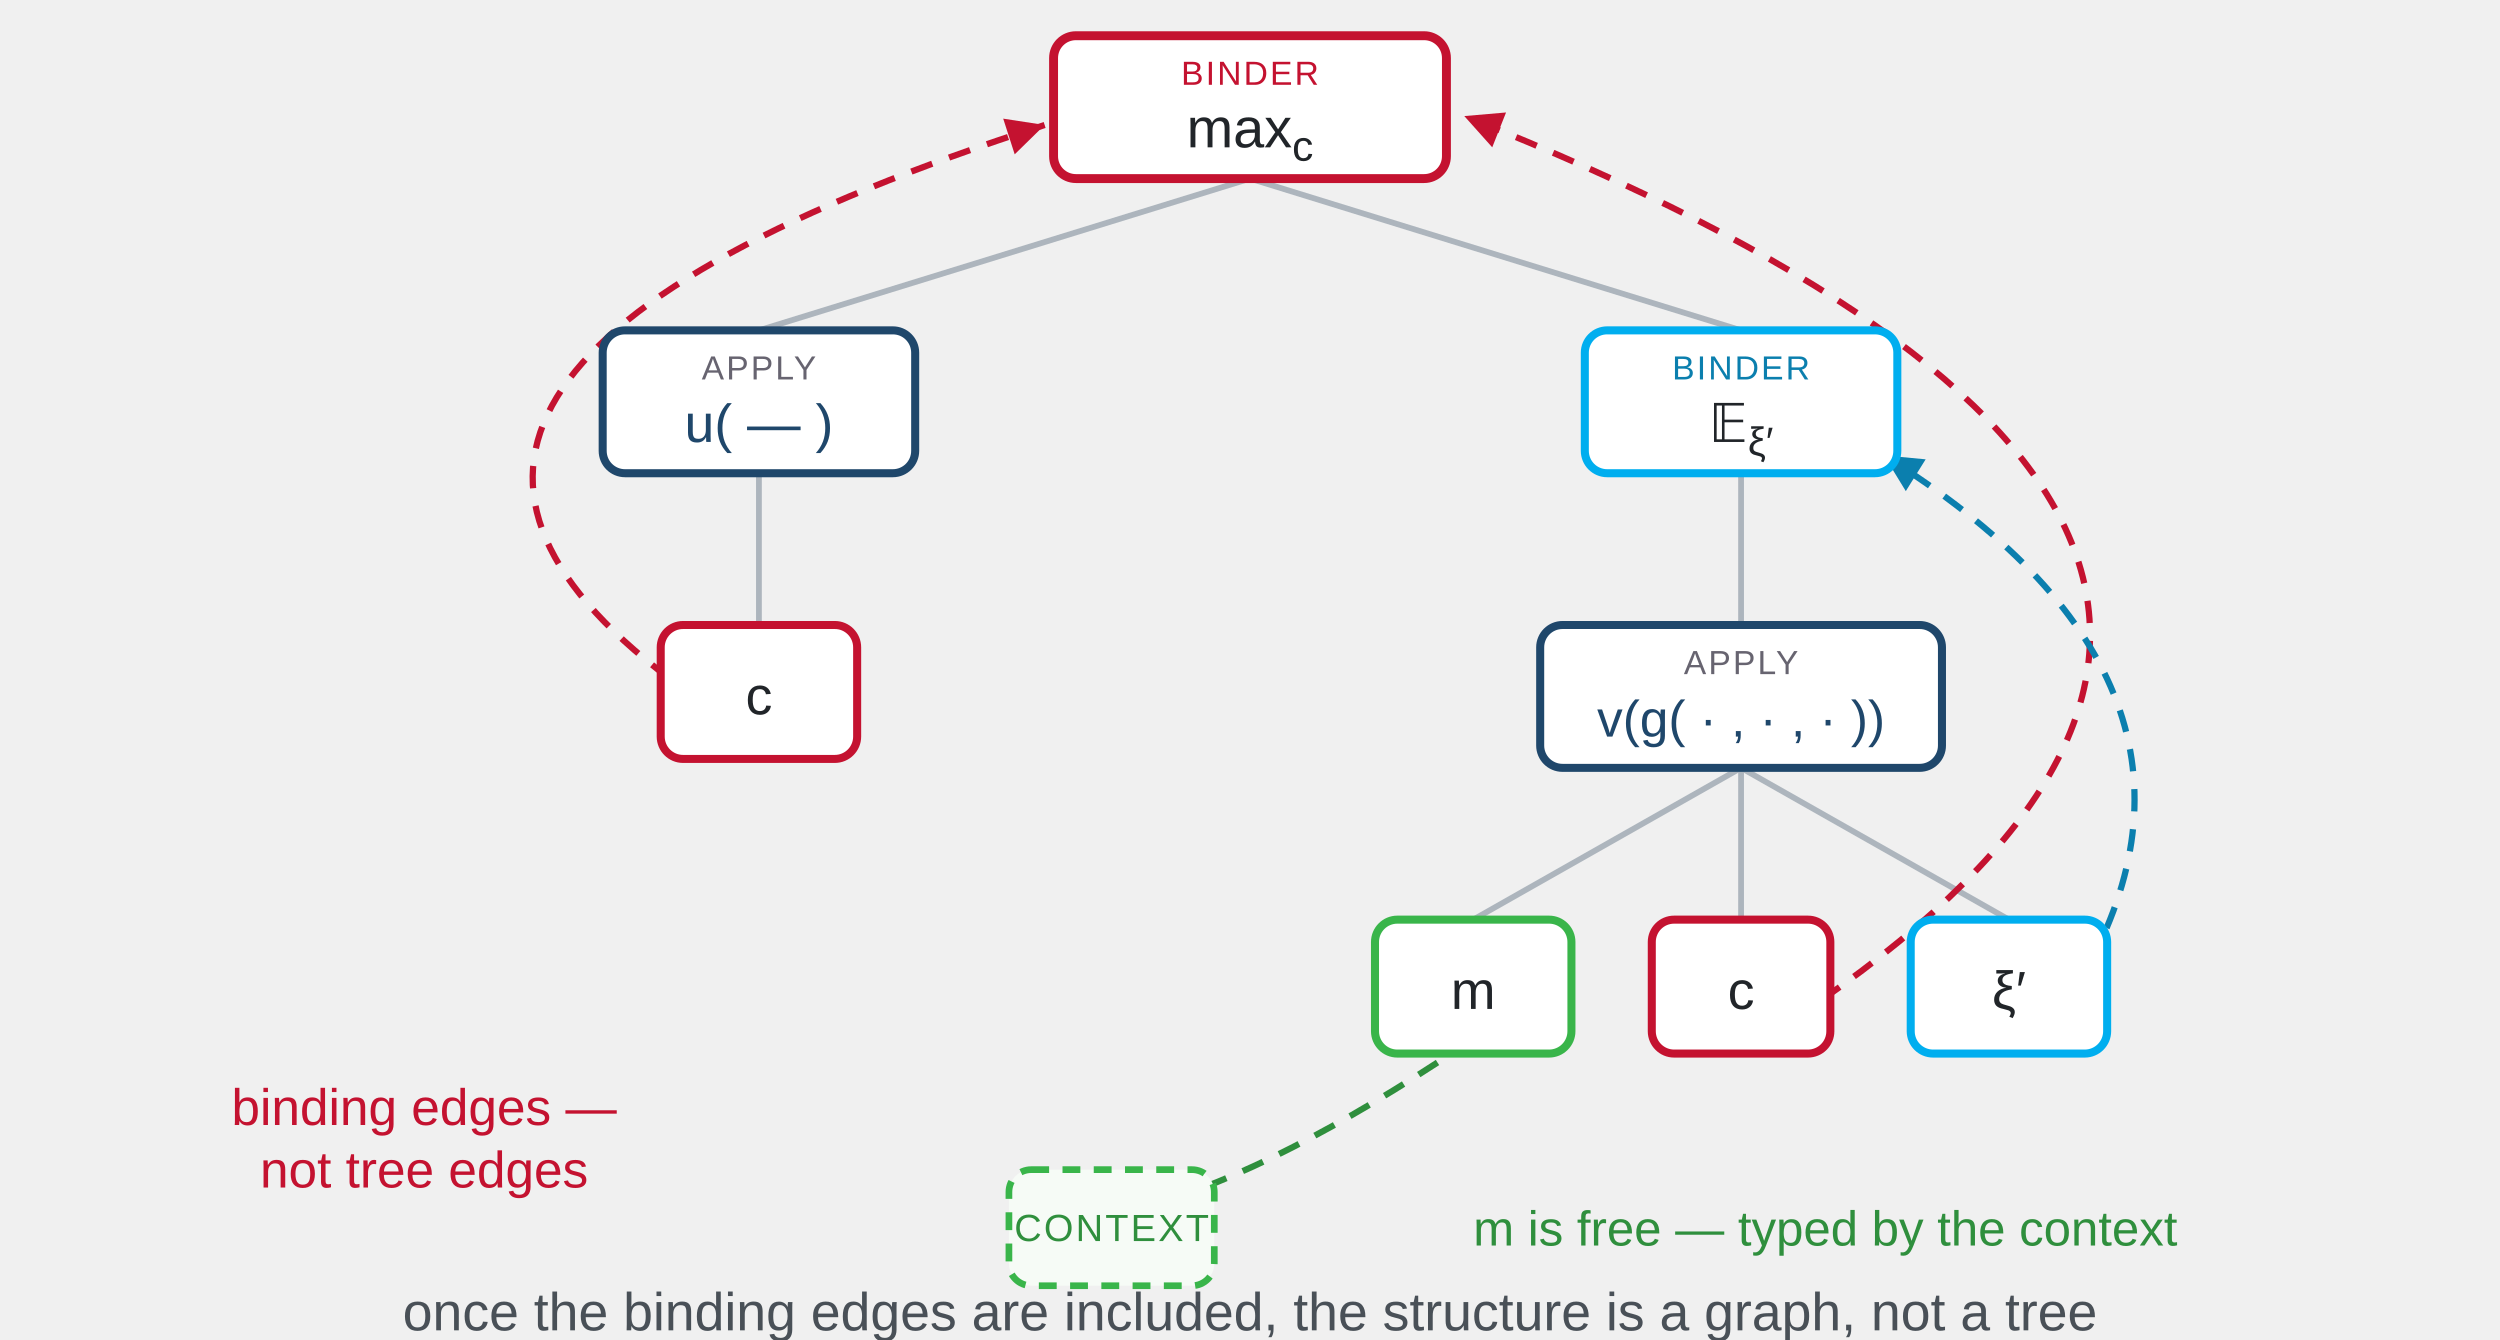
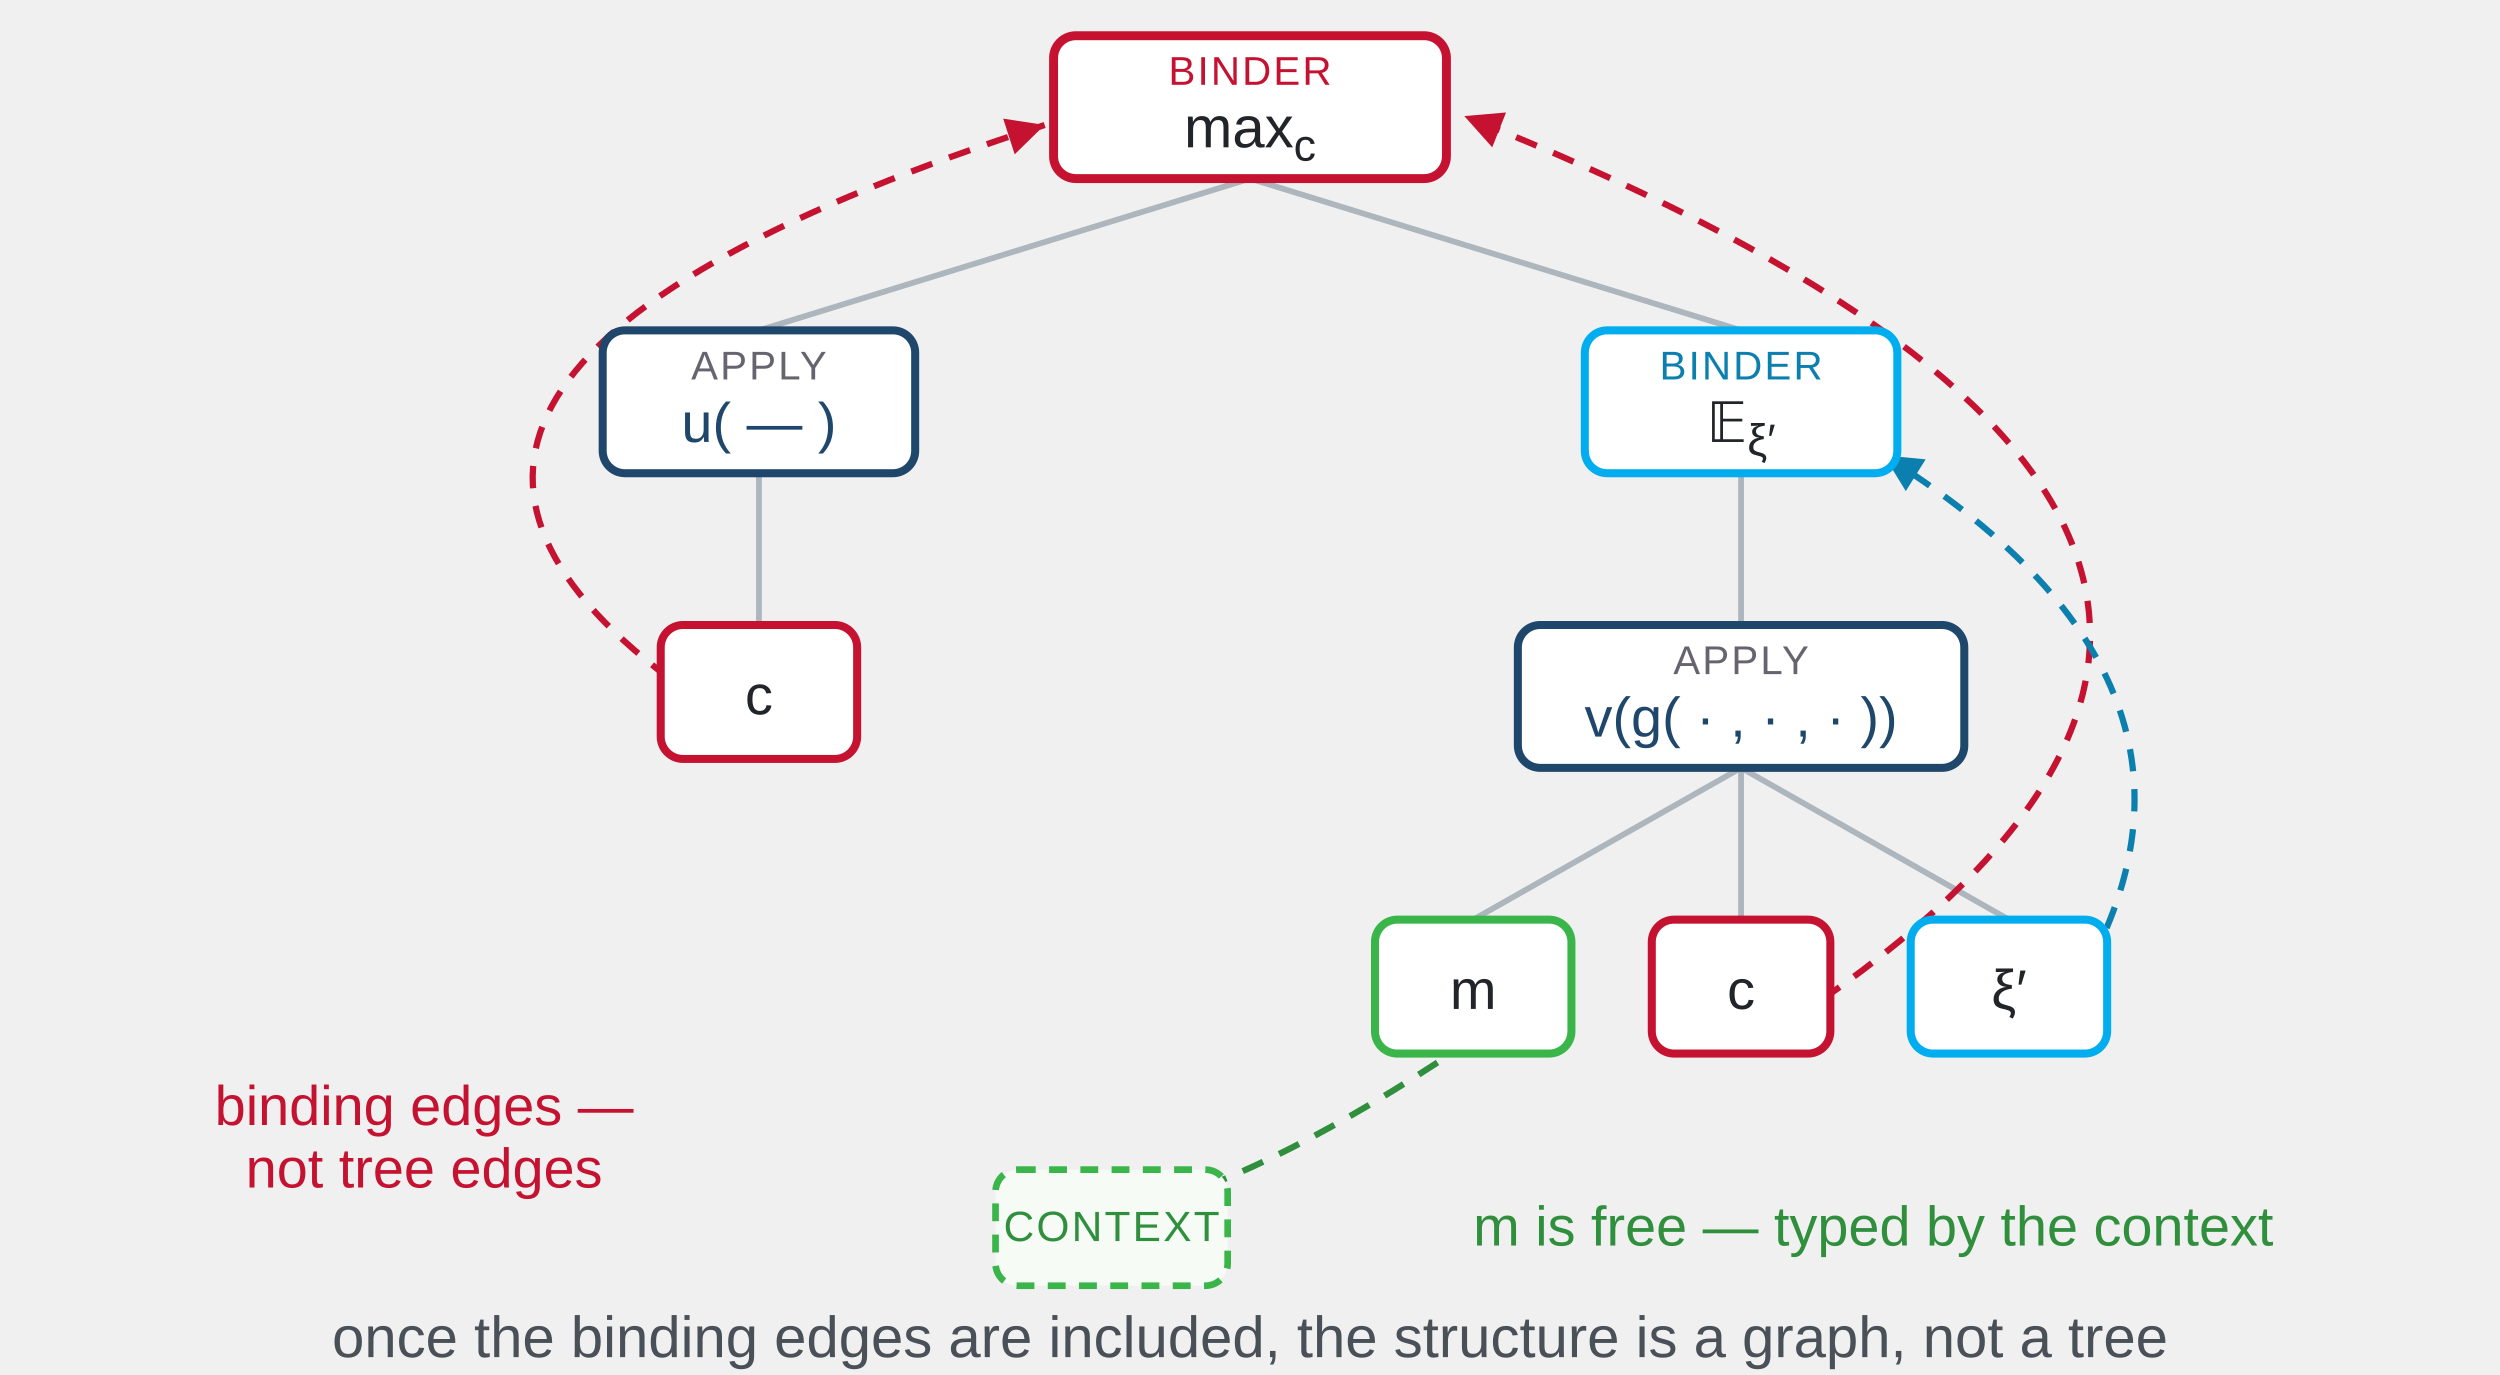
- <svg xmlns="http://www.w3.org/2000/svg" viewBox="0 0 560 300" font-family="Helvetica Neue, Arial, sans-serif">
+ <svg xmlns="http://www.w3.org/2000/svg" viewBox="0 0 560 308" font-family="Helvetica Neue, Arial, sans-serif">
  <defs>
    <marker id="ahr" markerWidth="8" markerHeight="8" refX="6" refY="3" orient="auto">
      <path d="M0,0 L6,3 L0,6 z" fill="#c41230" />
    </marker>
    <marker id="ahc" markerWidth="8" markerHeight="8" refX="6" refY="3" orient="auto">
      <path d="M0,0 L6,3 L0,6 z" fill="#0b7fae" />
    </marker>
    <marker id="ahg" markerWidth="8" markerHeight="8" refX="6" refY="3" orient="auto">
      <path d="M0,0 L6,3 L0,6 z" fill="#2f8f3d" />
    </marker>
  </defs>
  <line x1="280" y1="40" x2="170" y2="74" stroke="#adb5bd" stroke-width="1.3" />
  <line x1="280" y1="40" x2="390" y2="74" stroke="#adb5bd" stroke-width="1.3" />
  <line x1="170" y1="106" x2="170" y2="140" stroke="#adb5bd" stroke-width="1.3" />
  <line x1="390" y1="106" x2="390" y2="140" stroke="#adb5bd" stroke-width="1.3" />
  <line x1="390" y1="172" x2="330" y2="206" stroke="#adb5bd" stroke-width="1.3" />
  <line x1="390" y1="172" x2="390" y2="206" stroke="#adb5bd" stroke-width="1.3" />
  <line x1="390" y1="172" x2="450" y2="206" stroke="#adb5bd" stroke-width="1.3" />
  <path d="M 150,152 Q 60,84 234,28" fill="none" stroke="#c41230" stroke-width="1.4" stroke-dasharray="5,4" marker-end="url(#ahr)" />
  <path d="M 408,224 Q 560,118 328,26" fill="none" stroke="#c41230" stroke-width="1.4" stroke-dasharray="5,4" marker-end="url(#ahr)" />
  <path d="M 468,216 Q 502,152 422,102" fill="none" stroke="#0b7fae" stroke-width="1.4" stroke-dasharray="5,4" marker-end="url(#ahc)" />
  <path d="M 322,238 Q 282,264 254,271" fill="none" stroke="#2f8f3d" stroke-width="1.4" stroke-dasharray="5,4" marker-end="url(#ahg)" />
  <rect x="236" y="8" width="88" height="32" rx="5" fill="#fff" stroke="#c41230" stroke-width="2" />
-   <text x="280" y="19" font-size="7.5" fill="#c41230" text-anchor="middle" letter-spacing="0.5">BINDER</text>
-   <text x="280" y="33" font-size="12.5" fill="#212529" text-anchor="middle">max<tspan dy="3" font-size="9.5">c</tspan>
+   <text x="280" y="19" font-size="9" fill="#c41230" text-anchor="middle" letter-spacing="0.5">BINDER</text>
+   <text x="280" y="33" font-size="13" fill="#212529" text-anchor="middle">max<tspan dy="3" font-size="10">c</tspan>
  </text>
  <rect x="135" y="74" width="70" height="32" rx="5" fill="#fff" stroke="#1f476b" stroke-width="1.8" />
-   <text x="170" y="85" font-size="7.5" fill="#676470" text-anchor="middle" letter-spacing="0.5">APPLY</text>
-   <text x="170" y="99" font-size="12" fill="#1f476b" text-anchor="middle">u( — )</text>
+   <text x="170" y="85" font-size="9" fill="#676470" text-anchor="middle" letter-spacing="0.5">APPLY</text>
+   <text x="170" y="99" font-size="12.5" fill="#1f476b" text-anchor="middle">u( — )</text>
  <rect x="355" y="74" width="70" height="32" rx="5" fill="#fff" stroke="#00aeef" stroke-width="1.8" />
-   <text x="390" y="85" font-size="7.5" fill="#0b7fae" text-anchor="middle" letter-spacing="0.5">BINDER</text>
-   <text x="390" y="99" font-size="12" fill="#212529" text-anchor="middle">𝔼<tspan dy="3" font-size="9">ξ′</tspan>
+   <text x="390" y="85" font-size="9" fill="#0b7fae" text-anchor="middle" letter-spacing="0.5">BINDER</text>
+   <text x="390" y="99" font-size="12.5" fill="#212529" text-anchor="middle">𝔼<tspan dy="3" font-size="10">ξ′</tspan>
  </text>
  <rect x="148" y="140" width="44" height="30" rx="5" fill="#fff" stroke="#c41230" stroke-width="1.8" />
-   <text x="170" y="160" font-size="12" fill="#212529" text-anchor="middle">c</text>
-   <rect x="345" y="140" width="90" height="32" rx="5" fill="#fff" stroke="#1f476b" stroke-width="1.8" />
-   <text x="390" y="151" font-size="7.5" fill="#676470" text-anchor="middle" letter-spacing="0.5">APPLY</text>
-   <text x="390" y="165" font-size="11.5" fill="#1f476b" text-anchor="middle">v(g( · , · , · ))</text>
+   <text x="170" y="160" font-size="12.5" fill="#212529" text-anchor="middle">c</text>
+   <rect x="340" y="140" width="100" height="32" rx="5" fill="#fff" stroke="#1f476b" stroke-width="1.8" />
+   <text x="390" y="151" font-size="9" fill="#676470" text-anchor="middle" letter-spacing="0.5">APPLY</text>
+   <text x="390" y="165" font-size="12.5" fill="#1f476b" text-anchor="middle">v(g( · , · , · ))</text>
  <rect x="308" y="206" width="44" height="30" rx="5" fill="#fff" stroke="#39b54a" stroke-width="1.8" />
-   <text x="330" y="226" font-size="12" fill="#212529" text-anchor="middle">m</text>
+   <text x="330" y="226" font-size="12.5" fill="#212529" text-anchor="middle">m</text>
  <rect x="370" y="206" width="40" height="30" rx="5" fill="#fff" stroke="#c41230" stroke-width="1.8" />
-   <text x="390" y="226" font-size="12" fill="#212529" text-anchor="middle">c</text>
+   <text x="390" y="226" font-size="12.5" fill="#212529" text-anchor="middle">c</text>
  <rect x="428" y="206" width="44" height="30" rx="5" fill="#fff" stroke="#00aeef" stroke-width="1.8" />
-   <text x="450" y="226" font-size="12" fill="#212529" text-anchor="middle">ξ′</text>
-   <rect x="226" y="262" width="46" height="26" rx="5" fill="#f6fbf6" stroke="#39b54a" stroke-width="1.5" stroke-dasharray="4,3" />
-   <text x="249" y="278" font-size="8.5" fill="#2f8f3d" text-anchor="middle" letter-spacing="0.5">CONTEXT</text>
-   <text x="330" y="279" font-size="11" fill="#2f8f3d">m is free — typed by the context</text>
-   <text x="95" y="252" font-size="11.5" fill="#c41230" text-anchor="middle">binding edges —</text>
-   <text x="95" y="266" font-size="11.5" fill="#c41230" text-anchor="middle">not tree edges</text>
-   <text x="280" y="298" font-size="12" fill="#495057" text-anchor="middle">once the binding edges are included, the structure is a graph, not a tree</text>
+   <text x="450" y="226" font-size="12.5" fill="#212529" text-anchor="middle">ξ′</text>
+   <rect x="223" y="262" width="52" height="26" rx="5" fill="#f6fbf6" stroke="#39b54a" stroke-width="1.5" stroke-dasharray="4,3" />
+   <text x="249" y="278" font-size="9.5" fill="#2f8f3d" text-anchor="middle" letter-spacing="0.5">CONTEXT</text>
+   <text x="330" y="279" font-size="12.5" fill="#2f8f3d">m is free — typed by the context</text>
+   <text x="95" y="252" font-size="12.5" fill="#c41230" text-anchor="middle">binding edges —</text>
+   <text x="95" y="266" font-size="12.5" fill="#c41230" text-anchor="middle">not tree edges</text>
+   <text x="280" y="304" font-size="13" fill="#495057" text-anchor="middle">once the binding edges are included, the structure is a graph, not a tree</text>
</svg>
